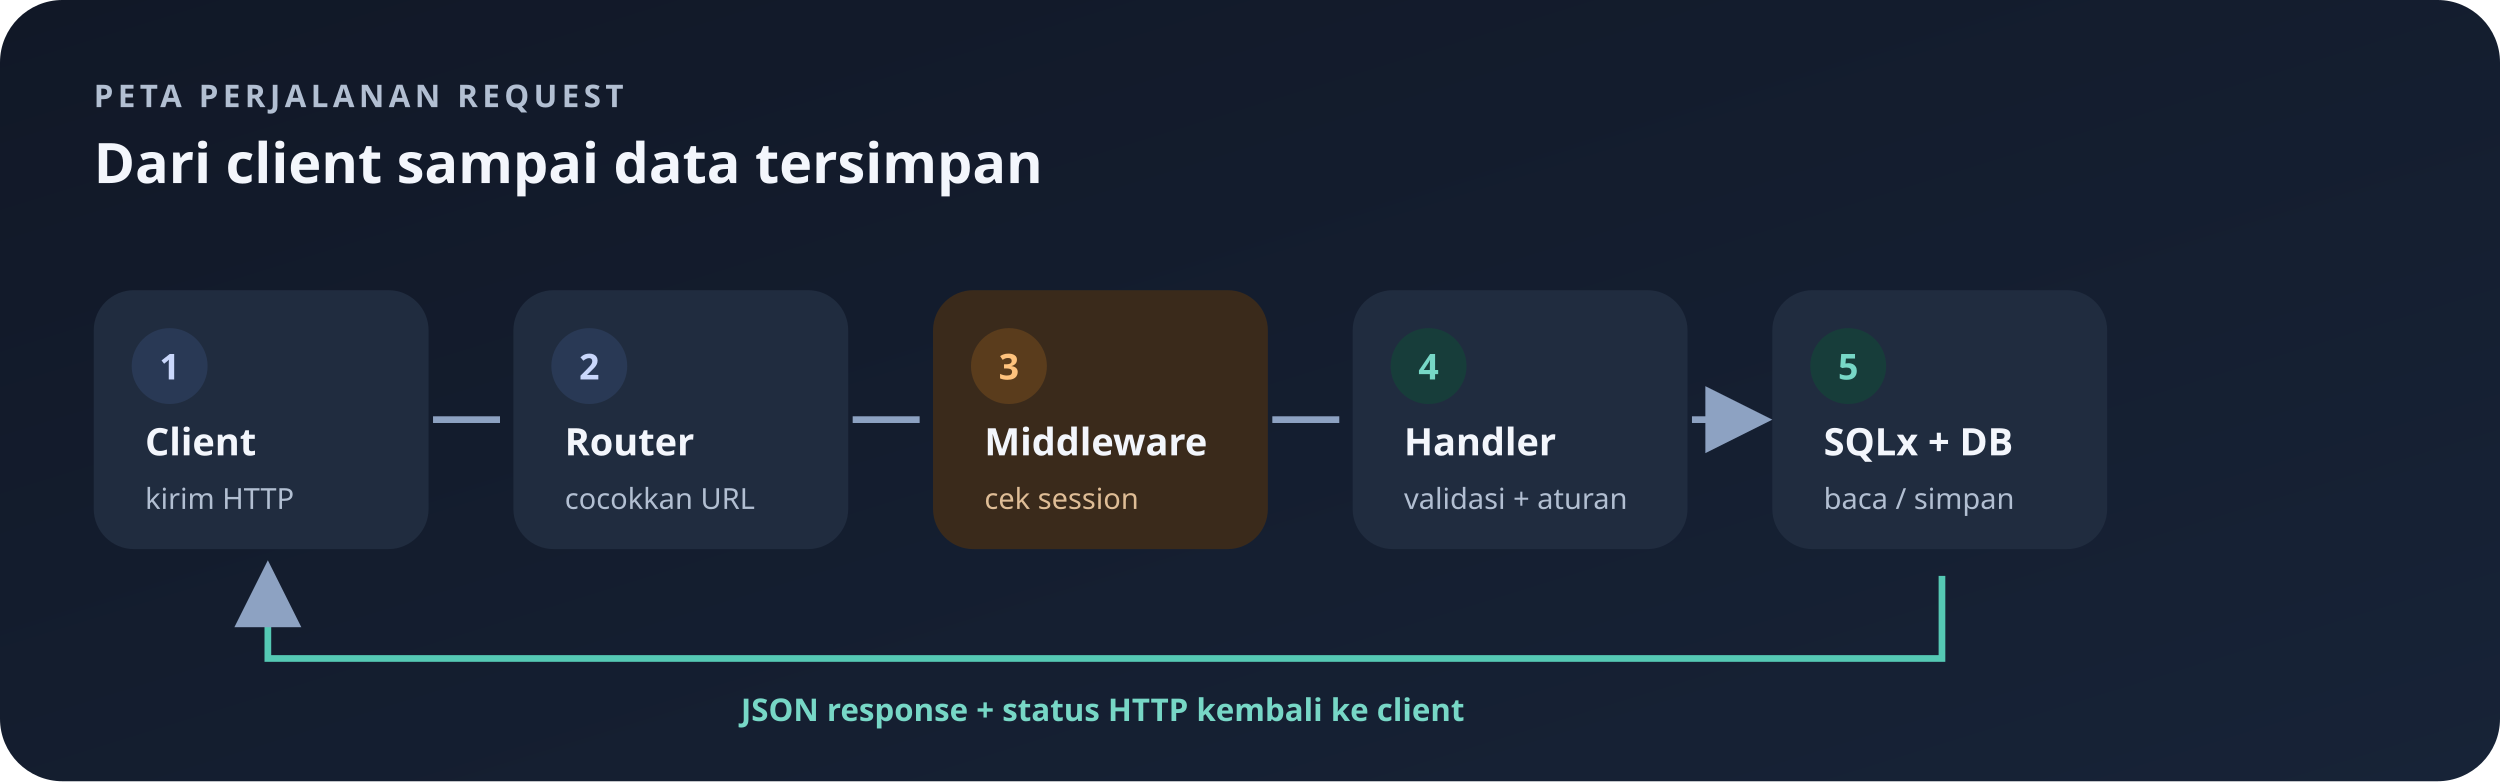
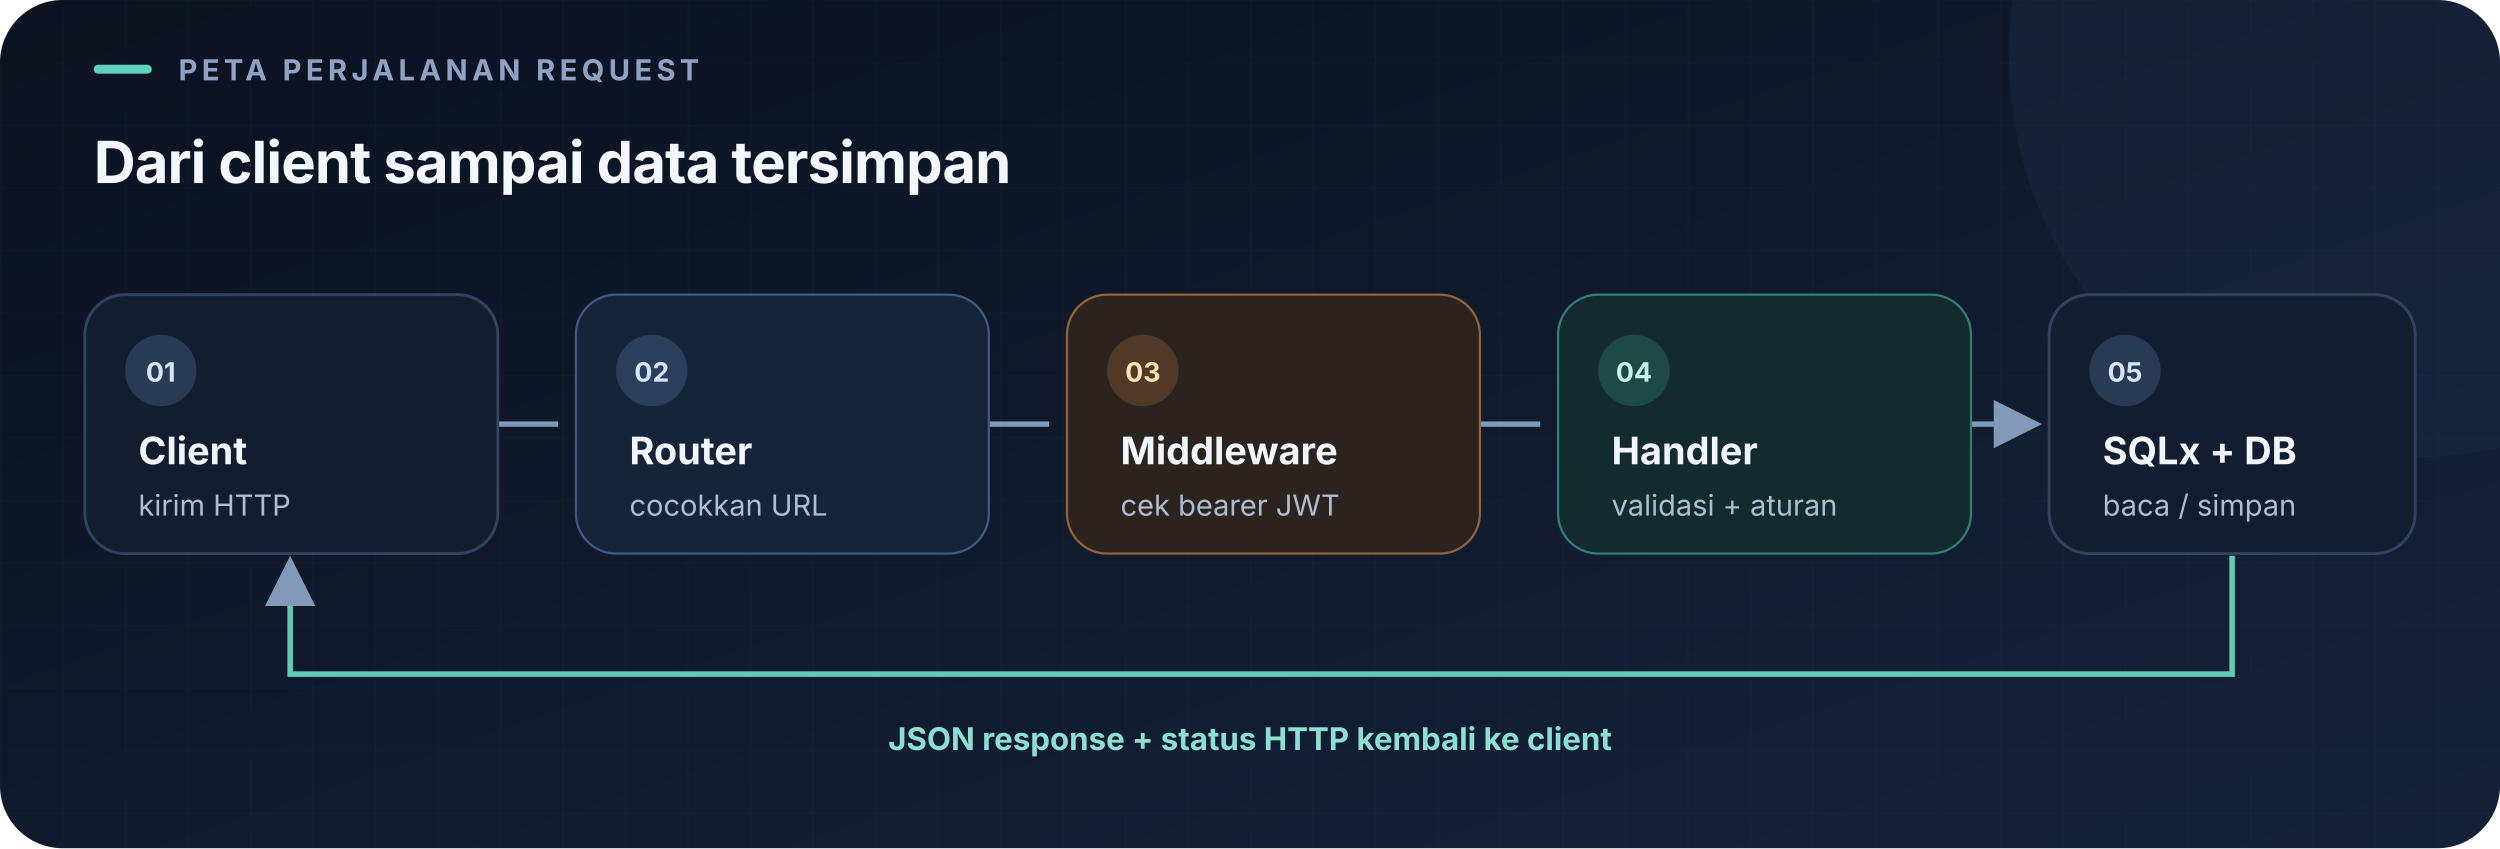
- <svg xmlns="http://www.w3.org/2000/svg" viewBox="0 0 1120 350" role="img" aria-labelledby="title desc">
+ <svg xmlns="http://www.w3.org/2000/svg" viewBox="0 0 1120 380" role="img" aria-labelledby="title desc">
  <defs>
-     <linearGradient id="bg" x2="1" y2="1">
-       <stop stop-color="#111827" />
-       <stop offset="1" stop-color="#172337" />
+     <linearGradient id="bg" x1="0" y1="0" x2="1" y2="1">
+       <stop stop-color="#0b1220" />
+       <stop offset="1" stop-color="#142239" />
    </linearGradient>
-     <marker id="a" markerWidth="10" markerHeight="10" refX="8" refY="5" orient="auto">
-       <path d="M0 0L10 5 0 10z" fill="#8da2c2" />
+     <pattern id="grid" width="28" height="28" patternUnits="userSpaceOnUse">
+       <path d="M28 0H0V28" fill="none" stroke="#8296b5" stroke-opacity=".1" />
+     </pattern>
+     <clipPath id="canvas">
+       <rect width="1120" height="380" rx="28" />
+     </clipPath>
+     <marker id="arrow" markerWidth="9" markerHeight="9" refX="7" refY="4.5" orient="auto">
+       <path d="M0 0L9 4.5 0 9z" fill="#8299ba" />
    </marker>
+     <style>
+       text{font-family:Inter,"Segoe UI",sans-serif}.eyebrow{font-size:13px;font-weight:700;letter-spacing:2px;fill:#8fa4c5}.title{font-size:26px;font-weight:750;letter-spacing:-.4px;fill:#f4f7ff}.card{fill:#121e30;stroke:#30435f;stroke-width:1.3}.blue{fill:#16243a;stroke:#405a82}.teal{fill:#142b2d;stroke:#347f75}.amber{fill:#2b241e;stroke:#926438}.label{font-size:17px;font-weight:700;fill:#f1f5fc}.sub{font-size:13px;fill:#afbdd2}.line{fill:none;stroke:#8299ba;stroke-width:2.4;marker-end:url(#arrow)}
+     </style>
  </defs>
-   <rect width="1120" height="350" rx="28" fill="url(#bg)" />
-   <text x="42" y="48" font-family="sans-serif" font-size="14" font-weight="700" letter-spacing="2" fill="#b2bfd2">PETA PERJALANAN REQUEST</text>
-   <text x="42" y="82" font-family="sans-serif" font-size="25" font-weight="700" fill="#f3f6fc">Dari client sampai data tersimpan</text>
-   <g font-family="sans-serif">
-     <rect x="42" y="130" width="150" height="116" rx="18" fill="#202c3f" />
-     <circle cx="76" cy="164" r="17" fill="#293955" />
-     <text x="76" y="170" text-anchor="middle" font-size="16" font-weight="700" fill="#c9d7fb">1</text>
-     <text x="65" y="204" font-size="17" font-weight="700" fill="#f3f6fc">Client</text>
-     <text x="65" y="228" font-size="13" fill="#b2bfd2">kirim HTTP</text>
-     <rect x="230" y="130" width="150" height="116" rx="18" fill="#202c3f" />
-     <circle cx="264" cy="164" r="17" fill="#293955" />
-     <text x="264" y="170" text-anchor="middle" font-size="16" font-weight="700" fill="#c9d7fb">2</text>
-     <text x="253" y="204" font-size="17" font-weight="700" fill="#f3f6fc">Router</text>
-     <text x="253" y="228" font-size="13" fill="#b2bfd2">cocokkan URL</text>
-     <rect x="418" y="130" width="150" height="116" rx="18" fill="#3a2a1b" />
-     <circle cx="452" cy="164" r="17" fill="#5a3c1c" />
-     <text x="452" y="170" text-anchor="middle" font-size="16" font-weight="700" fill="#ffc37d">3</text>
-     <text x="441" y="204" font-size="17" font-weight="700" fill="#f3f6fc">Middleware</text>
-     <text x="441" y="228" font-size="13" fill="#dfbd96">cek session</text>
-     <rect x="606" y="130" width="150" height="116" rx="18" fill="#202c3f" />
-     <circle cx="640" cy="164" r="17" fill="#173d3a" />
-     <text x="640" y="170" text-anchor="middle" font-size="16" font-weight="700" fill="#77d7c6">4</text>
-     <text x="629" y="204" font-size="17" font-weight="700" fill="#f3f6fc">Handler</text>
-     <text x="629" y="228" font-size="13" fill="#b2bfd2">validasi + aturan</text>
-     <rect x="794" y="130" width="150" height="116" rx="18" fill="#202c3f" />
-     <circle cx="828" cy="164" r="17" fill="#173d3a" />
-     <text x="828" y="170" text-anchor="middle" font-size="16" font-weight="700" fill="#77d7c6">5</text>
-     <text x="817" y="204" font-size="17" font-weight="700" fill="#f3f6fc">SQLx + DB</text>
-     <text x="817" y="228" font-size="13" fill="#b2bfd2">baca / simpan</text>
-     <path d="M194 188h30m158 0h30m158 0h30m158 0h30" stroke="#8da2c2" stroke-width="3" marker-end="url(#a)" />
-     <path d="M870 258v37H120v-38" fill="none" stroke="#55c9b4" stroke-width="3" marker-end="url(#a)" />
-     <text x="494" y="323" text-anchor="middle" font-size="14" font-family="sans-serif" font-weight="700" fill="#77d7c6">JSON response + status HTTP kembali ke client</text>
+   <rect width="1120" height="380" rx="28" fill="url(#bg)" />
+   <g clip-path="url(#canvas)">
+     <rect width="1120" height="380" fill="url(#grid)" opacity=".3" />
+     <circle cx="1080" cy="25" r="180" fill="#5071ab" opacity=".08" />
  </g>
+   <rect x="42" y="29" width="26" height="4" rx="2" fill="#61d2bd" />
+   <text x="80" y="36" class="eyebrow">PETA PERJALANAN REQUEST</text>
+   <text x="42" y="82" class="title">Dari client sampai data tersimpan</text>
+   <path d="M223 190h27M443 190h27M663 190h27M883 190h27" class="line" />
+   <g>
+     <rect x="38" y="132" width="185" height="116" rx="18" class="card" />
+     <circle cx="72" cy="166" r="16" fill="#293a55" />
+     <text x="72" y="171" text-anchor="middle" font-size="12" font-weight="700" fill="#d8e4f6">01</text>
+     <text x="62" y="208" class="label">Client</text>
+     <text x="62" y="231" class="sub">kirim HTTP</text>
+     <rect x="258" y="132" width="185" height="116" rx="18" class="blue" />
+     <circle cx="292" cy="166" r="16" fill="#2b3e5c" />
+     <text x="292" y="171" text-anchor="middle" font-size="12" font-weight="700" fill="#d8e4f6">02</text>
+     <text x="282" y="208" class="label">Router</text>
+     <text x="282" y="231" class="sub">cocokkan URL</text>
+     <rect x="478" y="132" width="185" height="116" rx="18" class="amber" />
+     <circle cx="512" cy="166" r="16" fill="#503a27" />
+     <text x="512" y="171" text-anchor="middle" font-size="12" font-weight="700" fill="#ffe0b4">03</text>
+     <text x="502" y="208" class="label">Middleware</text>
+     <text x="502" y="231" class="sub">cek bearer JWT</text>
+     <rect x="698" y="132" width="185" height="116" rx="18" class="teal" />
+     <circle cx="732" cy="166" r="16" fill="#1e4a46" />
+     <text x="732" y="171" text-anchor="middle" font-size="12" font-weight="700" fill="#c6f4e9">04</text>
+     <text x="722" y="208" class="label">Handler</text>
+     <text x="722" y="231" class="sub">validasi + aturan</text>
+     <rect x="918" y="132" width="164" height="116" rx="18" class="card" />
+     <circle cx="952" cy="166" r="16" fill="#293a55" />
+     <text x="952" y="171" text-anchor="middle" font-size="12" font-weight="700" fill="#d8e4f6">05</text>
+     <text x="942" y="208" class="label">SQLx + DB</text>
+     <text x="942" y="231" class="sub">baca / simpan</text>
+   </g>
+   <path d="M1000 249v53H130v-48" fill="none" stroke="#61cbb7" stroke-width="2.5" marker-end="url(#arrow)" />
+   <text x="560" y="336" text-anchor="middle" font-family="Inter, sans-serif" font-size="14" font-weight="700" fill="#8de0d1">JSON response + status HTTP kembali ke client</text>
</svg>
